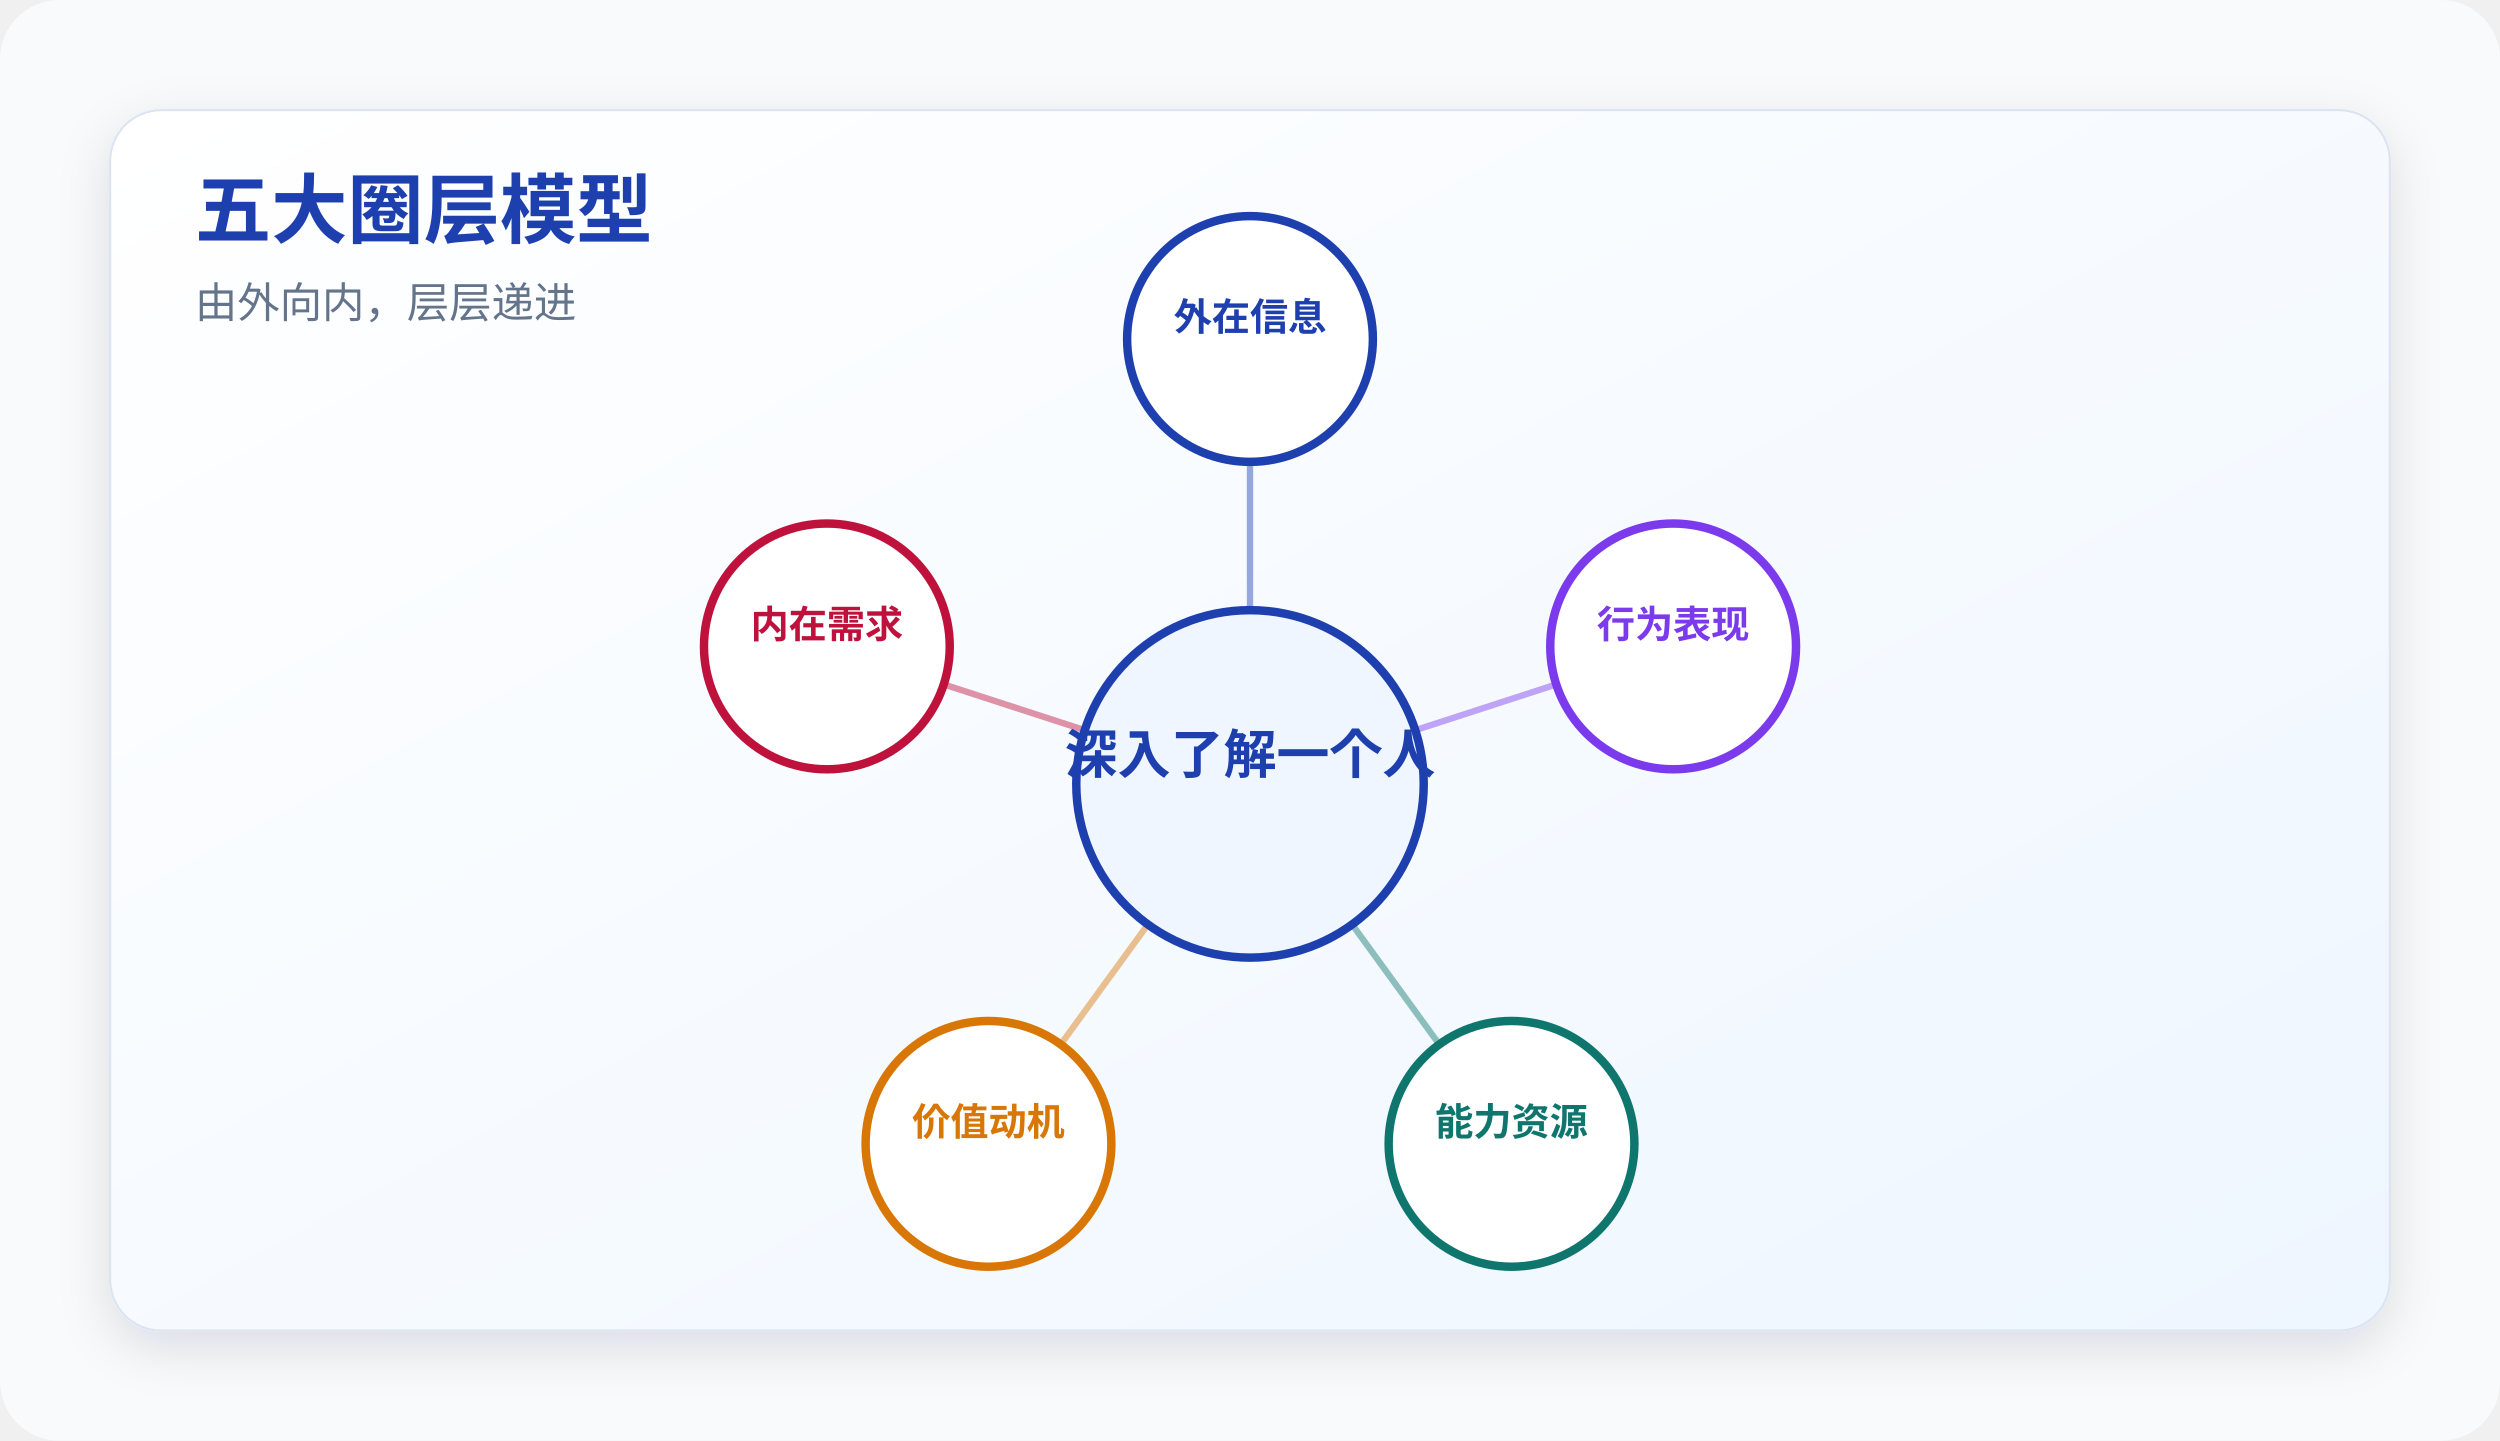
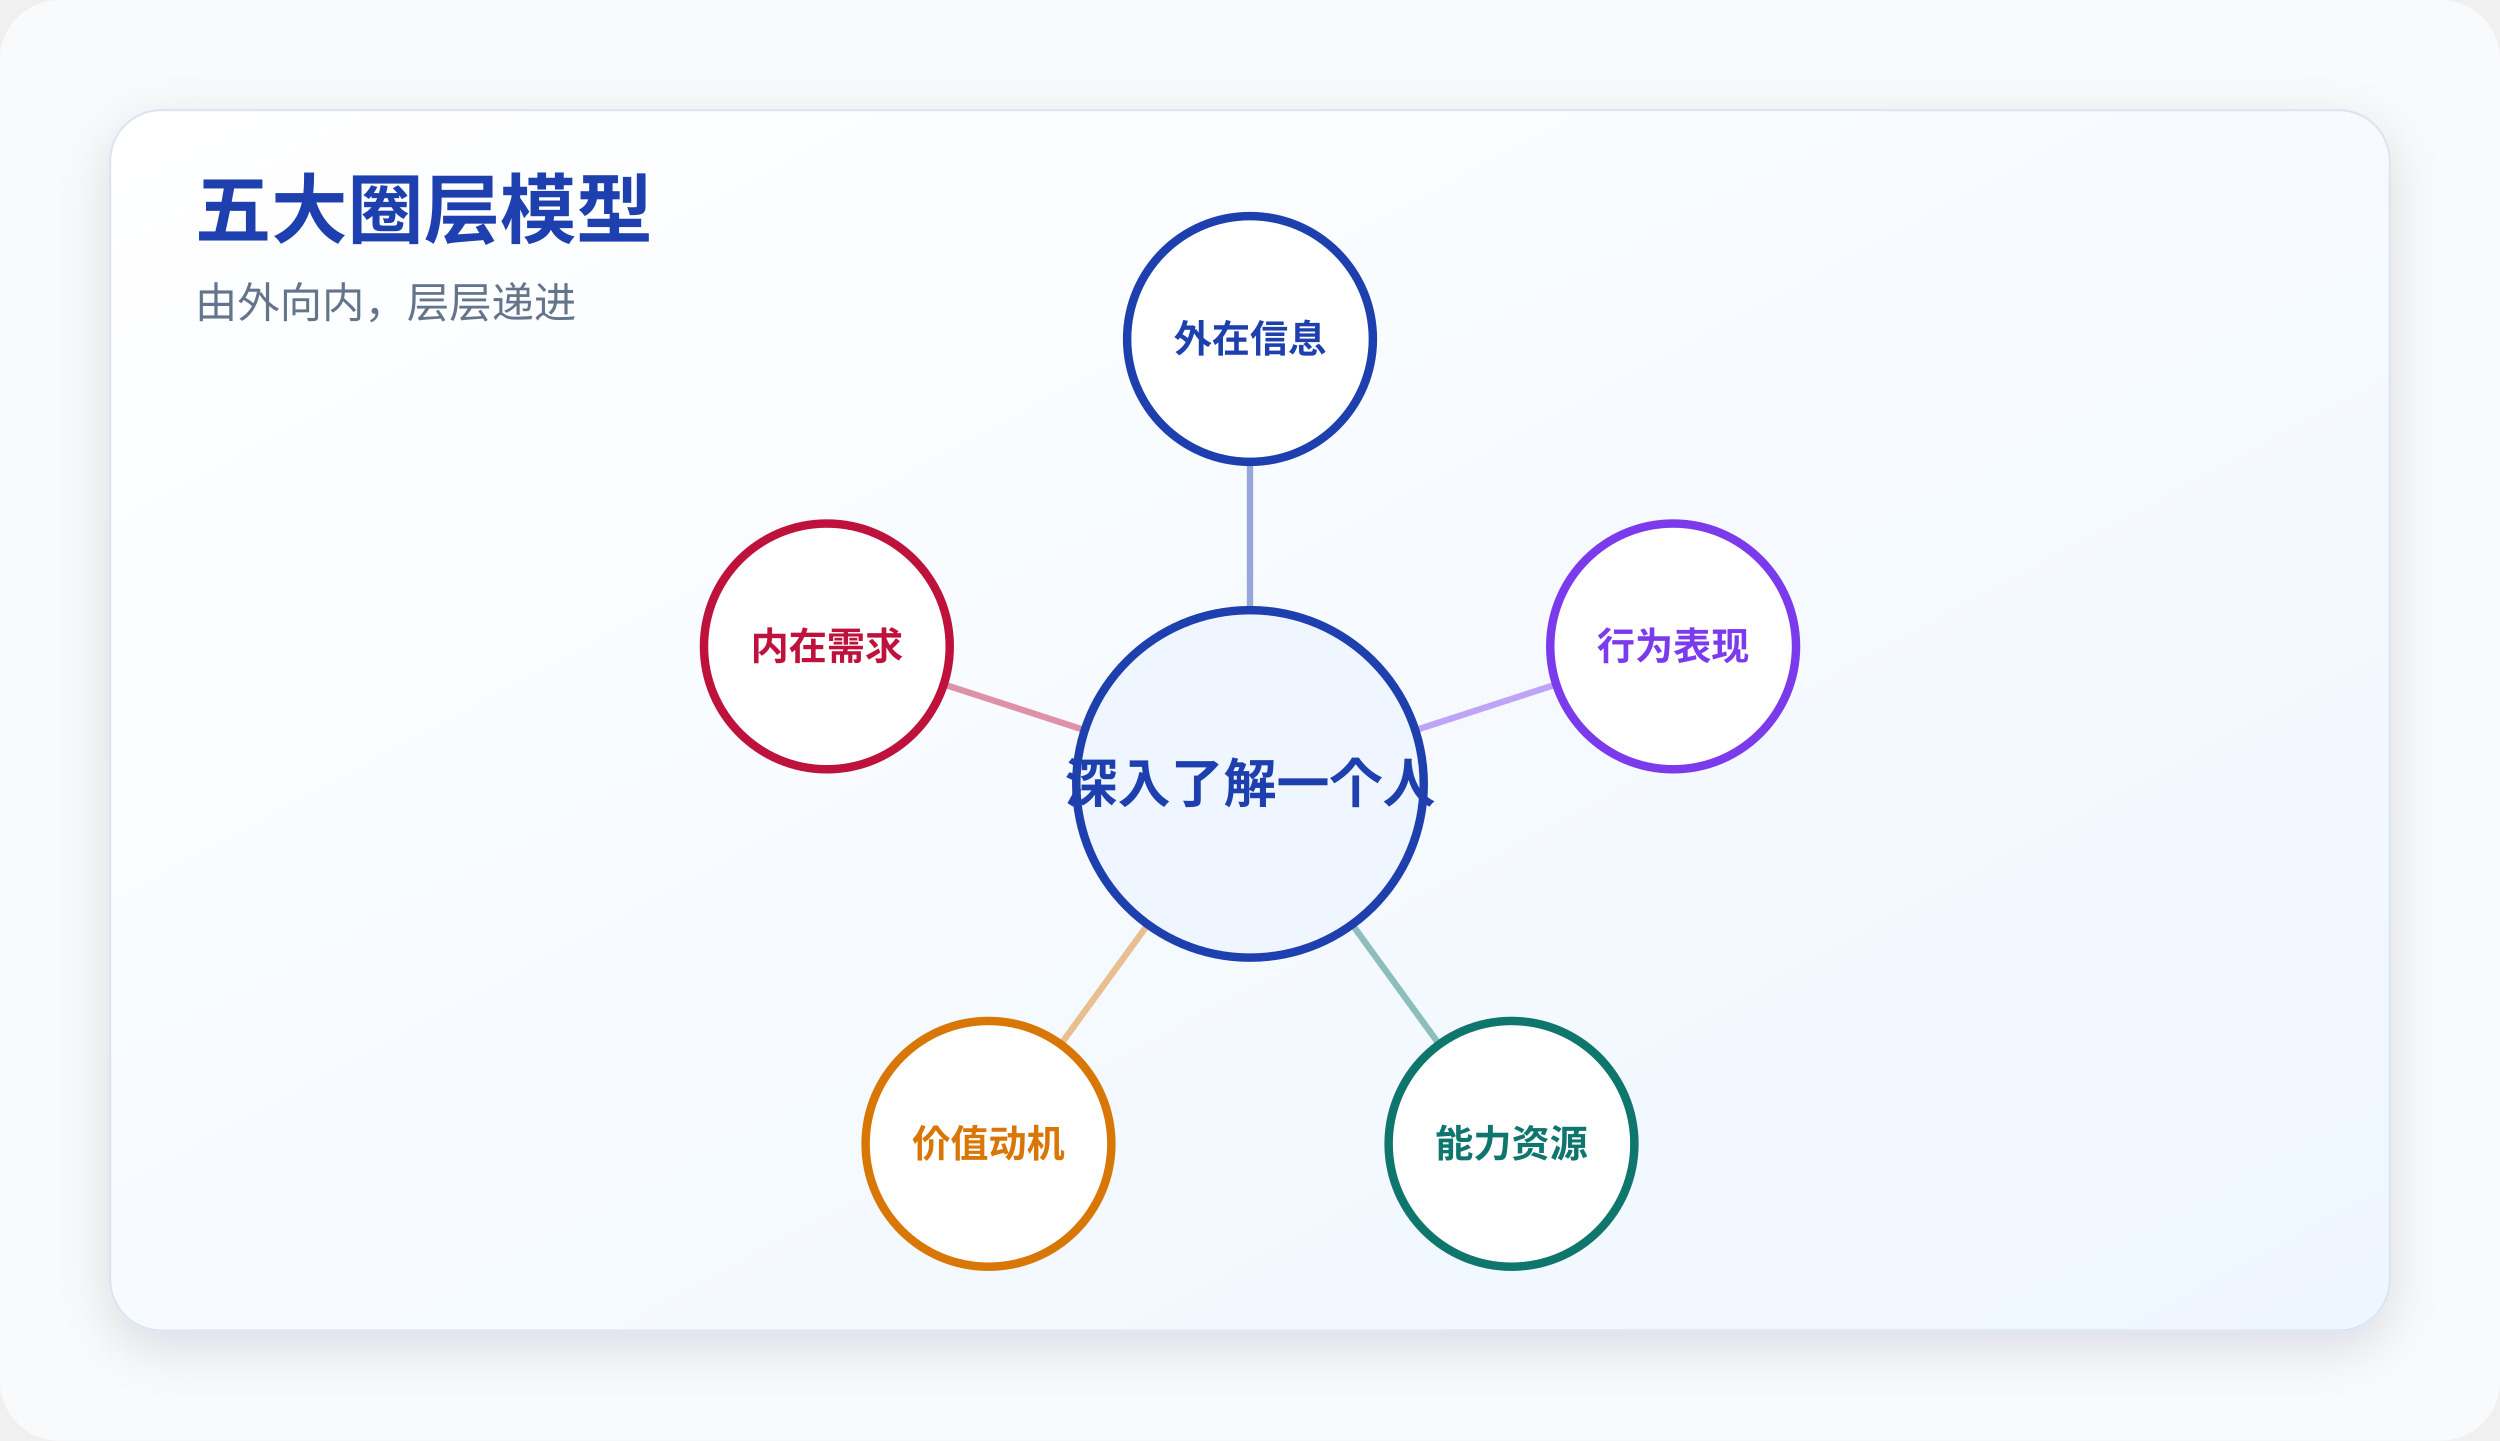
<svg xmlns="http://www.w3.org/2000/svg" width="1180" height="680" viewBox="0 0 1180 680" role="img" aria-label="五大圈层模型">
  <defs>
    <linearGradient id="bg" x1="0" y1="0" x2="1" y2="1">
      <stop offset="0" stop-color="#ffffff" />
      <stop offset="1" stop-color="#eef6ff" />
    </linearGradient>
    <filter id="shadow" x="-20%" y="-20%" width="140%" height="140%">
      <feDropShadow dx="0" dy="8" stdDeviation="12" flood-color="#0f172a" flood-opacity="0.12" />
    </filter>
  </defs>
  <rect width="1180" height="680" rx="28" fill="#f8fafc" />
  <rect x="52" y="52" width="1076" height="576" rx="24" fill="url(#bg)" stroke="#dbe4f0" filter="url(#shadow)" />
  <text x="92" y="112" text-anchor="start" font-family="-apple-system,BlinkMacSystemFont,'Segoe UI','Microsoft YaHei',Arial,sans-serif" font-size="36" font-weight="800" fill="#1e40af">五大圈层模型</text>
  <text x="92" y="150" text-anchor="start" font-family="-apple-system,BlinkMacSystemFont,'Segoe UI','Microsoft YaHei',Arial,sans-serif" font-size="20" font-weight="500" fill="#64748b">由外向内，层层递进</text>
  <path d="M590 370 L590 160" stroke="#1e40af" stroke-width="3" opacity="0.45" />
  <circle cx="590" cy="160" r="58" fill="#fff" stroke="#1e40af" stroke-width="4" />
-   <text x="590" y="156" text-anchor="middle" font-family="-apple-system,BlinkMacSystemFont,'Segoe UI','Microsoft YaHei',Arial,sans-serif" font-size="18" font-weight="800" fill="#1e40af">外在信息</text>
+   <text x="590" y="160" text-anchor="middle" dominant-baseline="middle" font-family="-apple-system,BlinkMacSystemFont,'Segoe UI','Microsoft YaHei',Arial,sans-serif" font-size="18" font-weight="800" fill="#1e40af">外在信息</text>
  <path d="M590 370 L789.722 305.106" stroke="#7c3aed" stroke-width="3" opacity="0.45" />
  <circle cx="789.722" cy="305.106" r="58" fill="#fff" stroke="#7c3aed" stroke-width="4" />
-   <text x="789.722" y="301.106" text-anchor="middle" font-family="-apple-system,BlinkMacSystemFont,'Segoe UI','Microsoft YaHei',Arial,sans-serif" font-size="18" font-weight="800" fill="#7c3aed">行为表现</text>
+   <text x="789.722" y="305.106" text-anchor="middle" dominant-baseline="middle" font-family="-apple-system,BlinkMacSystemFont,'Segoe UI','Microsoft YaHei',Arial,sans-serif" font-size="18" font-weight="800" fill="#7c3aed">行为表现</text>
  <path d="M590 370 L713.435 539.894" stroke="#0f766e" stroke-width="3" opacity="0.45" />
  <circle cx="713.435" cy="539.894" r="58" fill="#fff" stroke="#0f766e" stroke-width="4" />
-   <text x="713.435" y="535.894" text-anchor="middle" font-family="-apple-system,BlinkMacSystemFont,'Segoe UI','Microsoft YaHei',Arial,sans-serif" font-size="18" font-weight="800" fill="#0f766e">能力资源</text>
+   <text x="713.435" y="539.894" text-anchor="middle" dominant-baseline="middle" font-family="-apple-system,BlinkMacSystemFont,'Segoe UI','Microsoft YaHei',Arial,sans-serif" font-size="18" font-weight="800" fill="#0f766e">能力资源</text>
  <path d="M590 370 L466.565 539.894" stroke="#d97706" stroke-width="3" opacity="0.45" />
  <circle cx="466.565" cy="539.894" r="58" fill="#fff" stroke="#d97706" stroke-width="4" />
-   <text x="466.565" y="535.894" text-anchor="middle" font-family="-apple-system,BlinkMacSystemFont,'Segoe UI','Microsoft YaHei',Arial,sans-serif" font-size="18" font-weight="800" fill="#d97706">价值动机</text>
+   <text x="466.565" y="539.894" text-anchor="middle" dominant-baseline="middle" font-family="-apple-system,BlinkMacSystemFont,'Segoe UI','Microsoft YaHei',Arial,sans-serif" font-size="18" font-weight="800" fill="#d97706">价值动机</text>
  <path d="M590 370 L390.278 305.106" stroke="#be123c" stroke-width="3" opacity="0.45" />
  <circle cx="390.278" cy="305.106" r="58" fill="#fff" stroke="#be123c" stroke-width="4" />
-   <text x="390.278" y="301.106" text-anchor="middle" font-family="-apple-system,BlinkMacSystemFont,'Segoe UI','Microsoft YaHei',Arial,sans-serif" font-size="18" font-weight="800" fill="#be123c">内在需求</text>
+   <text x="390.278" y="305.106" text-anchor="middle" dominant-baseline="middle" font-family="-apple-system,BlinkMacSystemFont,'Segoe UI','Microsoft YaHei',Arial,sans-serif" font-size="18" font-weight="800" fill="#be123c">内在需求</text>
  <circle cx="590" cy="370" r="82" fill="#eff6ff" stroke="#1e40af" stroke-width="4" />
-   <text x="590" y="365" text-anchor="middle" font-family="-apple-system,BlinkMacSystemFont,'Segoe UI','Microsoft YaHei',Arial,sans-serif" font-size="25" font-weight="800" fill="#1e40af">深入了解一个人</text>
+   <text x="590" y="370" text-anchor="middle" dominant-baseline="middle" font-family="-apple-system,BlinkMacSystemFont,'Segoe UI','Microsoft YaHei',Arial,sans-serif" font-size="25" font-weight="800" fill="#1e40af">深入了解一个人</text>
</svg>
